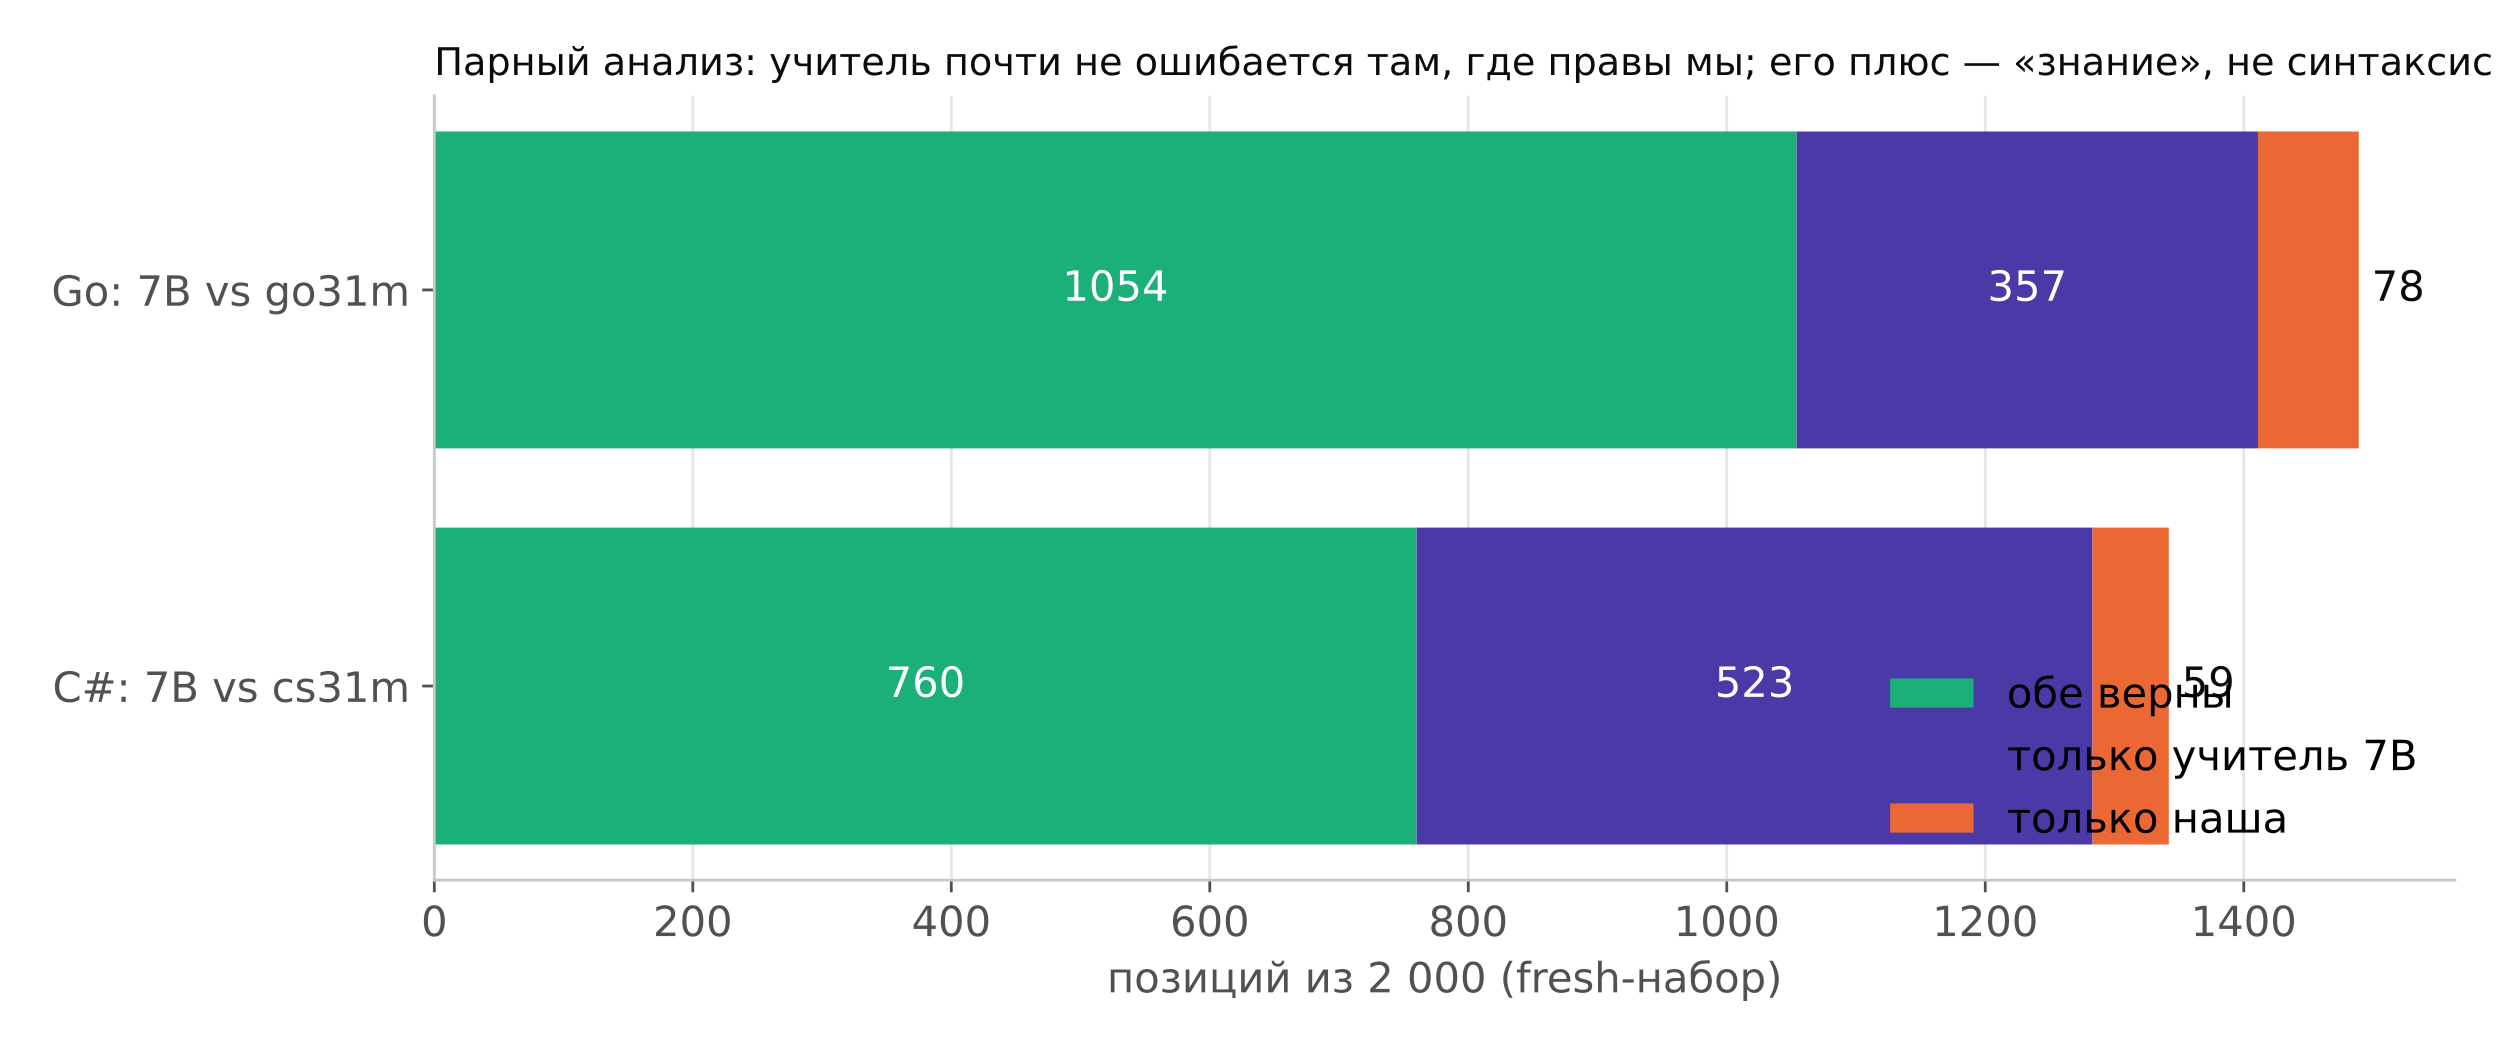
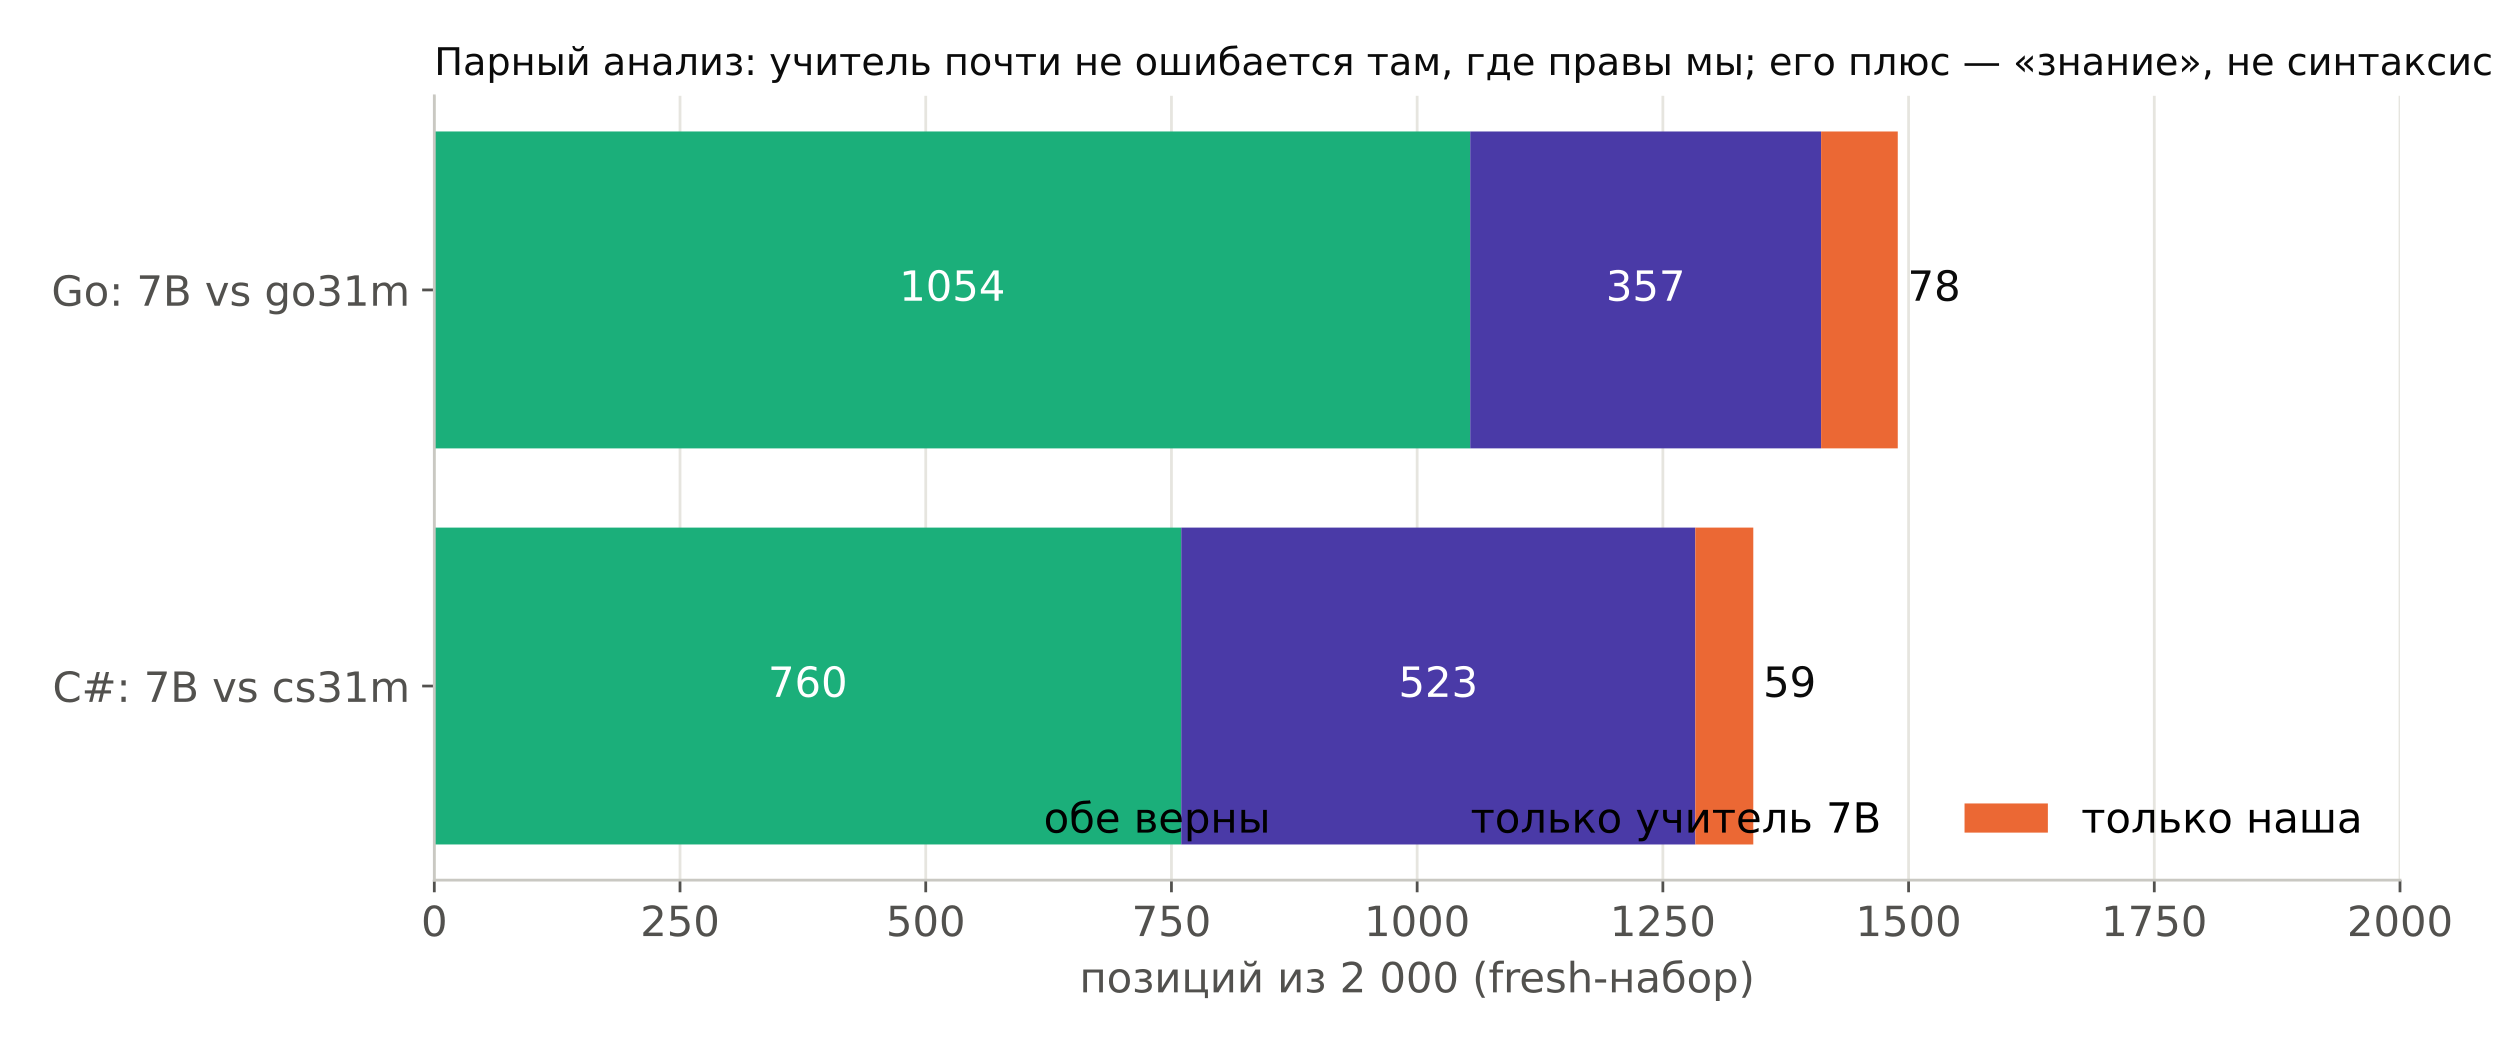
<svg xmlns="http://www.w3.org/2000/svg" xmlns:xlink="http://www.w3.org/1999/xlink" width="720pt" height="302.4pt" viewBox="0 0 720 302.4" version="1.1">
  <defs>
    <style type="text/css">*{stroke-linejoin: round; stroke-linecap: butt}</style>
  </defs>
  <g id="figure_1">
    <g id="patch_1">
      <path d="M 0 302.4  L 720 302.4  L 720 0  L 0 0  z " style="fill: #ffffff" />
    </g>
    <g id="axes_1">
      <g id="patch_2">
-         <path d="M 125.08 253.477  L 707.04 253.477  L 707.04 27.6  L 125.08 27.6  z " style="fill: #ffffff" />
+         <path d="M 125.08 253.477  L 691.2 253.477  L 691.2 27.6  L 125.08 27.6  z " style="fill: #ffffff" />
      </g>
      <g id="matplotlib.axis_1">
        <g id="xtick_1">
          <g id="line2d_1">
-             <path d="M 125.08 253.477  L 125.08 27.6  " clip-path="url(#p26ac3f485b)" style="fill: none; stroke: #e6e5df; stroke-width: 0.8; stroke-linecap: square" />
+             <path d="M 125.08 253.477  L 125.08 27.6  " clip-path="url(#p35bc28bfef)" style="fill: none; stroke: #e6e5df; stroke-width: 0.8; stroke-linecap: square" />
          </g>
          <g id="line2d_2">
            <defs>
-               <path id="m2ef68cd5f1" d="M 0 0  L 0 3.5  " style="stroke: #52514e; stroke-width: 0.8" />
+               <path id="m36789342f5" d="M 0 0  L 0 3.5  " style="stroke: #52514e; stroke-width: 0.8" />
            </defs>
            <g>
-               <use xlink:href="#m2ef68cd5f1" x="125.08" y="253.477" style="fill: #52514e; stroke: #52514e; stroke-width: 0.8" />
+               <use xlink:href="#m36789342f5" x="125.08" y="253.477" style="fill: #52514e; stroke: #52514e; stroke-width: 0.8" />
            </g>
          </g>
          <g id="text_1">
            <text style="font-size: 12px; font-family: 'DejaVu Sans'; text-anchor: middle; fill: #52514e" x="125.08" y="269.594" transform="rotate(-0 125.08 269.5944)">0</text>
          </g>
        </g>
        <g id="xtick_2">
          <g id="line2d_3">
-             <path d="M 199.526 253.477  L 199.526 27.6  " clip-path="url(#p26ac3f485b)" style="fill: none; stroke: #e6e5df; stroke-width: 0.8; stroke-linecap: square" />
+             <path d="M 195.845 253.477  L 195.845 27.6  " clip-path="url(#p35bc28bfef)" style="fill: none; stroke: #e6e5df; stroke-width: 0.8; stroke-linecap: square" />
          </g>
          <g id="line2d_4">
            <g>
-               <use xlink:href="#m2ef68cd5f1" x="199.526" y="253.477" style="fill: #52514e; stroke: #52514e; stroke-width: 0.8" />
+               <use xlink:href="#m36789342f5" x="195.845" y="253.477" style="fill: #52514e; stroke: #52514e; stroke-width: 0.8" />
            </g>
          </g>
          <g id="text_2">
-             <text style="font-size: 12px; font-family: 'DejaVu Sans'; text-anchor: middle; fill: #52514e" x="199.526" y="269.594" transform="rotate(-0 199.5256 269.5944)">200</text>
+             <text style="font-size: 12px; font-family: 'DejaVu Sans'; text-anchor: middle; fill: #52514e" x="195.845" y="269.594" transform="rotate(-0 195.845 269.5944)">250</text>
          </g>
        </g>
        <g id="xtick_3">
          <g id="line2d_5">
-             <path d="M 273.971 253.477  L 273.971 27.6  " clip-path="url(#p26ac3f485b)" style="fill: none; stroke: #e6e5df; stroke-width: 0.8; stroke-linecap: square" />
+             <path d="M 266.61 253.477  L 266.61 27.6  " clip-path="url(#p35bc28bfef)" style="fill: none; stroke: #e6e5df; stroke-width: 0.8; stroke-linecap: square" />
          </g>
          <g id="line2d_6">
            <g>
-               <use xlink:href="#m2ef68cd5f1" x="273.971" y="253.477" style="fill: #52514e; stroke: #52514e; stroke-width: 0.8" />
+               <use xlink:href="#m36789342f5" x="266.61" y="253.477" style="fill: #52514e; stroke: #52514e; stroke-width: 0.8" />
            </g>
          </g>
          <g id="text_3">
-             <text style="font-size: 12px; font-family: 'DejaVu Sans'; text-anchor: middle; fill: #52514e" x="273.971" y="269.594" transform="rotate(-0 273.9712 269.5944)">400</text>
+             <text style="font-size: 12px; font-family: 'DejaVu Sans'; text-anchor: middle; fill: #52514e" x="266.61" y="269.594" transform="rotate(-0 266.61 269.5944)">500</text>
          </g>
        </g>
        <g id="xtick_4">
          <g id="line2d_7">
-             <path d="M 348.417 253.477  L 348.417 27.6  " clip-path="url(#p26ac3f485b)" style="fill: none; stroke: #e6e5df; stroke-width: 0.8; stroke-linecap: square" />
+             <path d="M 337.375 253.477  L 337.375 27.6  " clip-path="url(#p35bc28bfef)" style="fill: none; stroke: #e6e5df; stroke-width: 0.8; stroke-linecap: square" />
          </g>
          <g id="line2d_8">
            <g>
-               <use xlink:href="#m2ef68cd5f1" x="348.417" y="253.477" style="fill: #52514e; stroke: #52514e; stroke-width: 0.8" />
+               <use xlink:href="#m36789342f5" x="337.375" y="253.477" style="fill: #52514e; stroke: #52514e; stroke-width: 0.8" />
            </g>
          </g>
          <g id="text_4">
-             <text style="font-size: 12px; font-family: 'DejaVu Sans'; text-anchor: middle; fill: #52514e" x="348.417" y="269.594" transform="rotate(-0 348.4169 269.5944)">600</text>
+             <text style="font-size: 12px; font-family: 'DejaVu Sans'; text-anchor: middle; fill: #52514e" x="337.375" y="269.594" transform="rotate(-0 337.375 269.5944)">750</text>
          </g>
        </g>
        <g id="xtick_5">
          <g id="line2d_9">
-             <path d="M 422.862 253.477  L 422.862 27.6  " clip-path="url(#p26ac3f485b)" style="fill: none; stroke: #e6e5df; stroke-width: 0.8; stroke-linecap: square" />
+             <path d="M 408.14 253.477  L 408.14 27.6  " clip-path="url(#p35bc28bfef)" style="fill: none; stroke: #e6e5df; stroke-width: 0.8; stroke-linecap: square" />
          </g>
          <g id="line2d_10">
            <g>
-               <use xlink:href="#m2ef68cd5f1" x="422.862" y="253.477" style="fill: #52514e; stroke: #52514e; stroke-width: 0.8" />
+               <use xlink:href="#m36789342f5" x="408.14" y="253.477" style="fill: #52514e; stroke: #52514e; stroke-width: 0.8" />
            </g>
          </g>
          <g id="text_5">
-             <text style="font-size: 12px; font-family: 'DejaVu Sans'; text-anchor: middle; fill: #52514e" x="422.862" y="269.594" transform="rotate(-0 422.8625 269.5944)">800</text>
+             <text style="font-size: 12px; font-family: 'DejaVu Sans'; text-anchor: middle; fill: #52514e" x="408.14" y="269.594" transform="rotate(-0 408.14 269.5944)">1000</text>
          </g>
        </g>
        <g id="xtick_6">
          <g id="line2d_11">
-             <path d="M 497.308 253.477  L 497.308 27.6  " clip-path="url(#p26ac3f485b)" style="fill: none; stroke: #e6e5df; stroke-width: 0.8; stroke-linecap: square" />
+             <path d="M 478.905 253.477  L 478.905 27.6  " clip-path="url(#p35bc28bfef)" style="fill: none; stroke: #e6e5df; stroke-width: 0.8; stroke-linecap: square" />
          </g>
          <g id="line2d_12">
            <g>
-               <use xlink:href="#m2ef68cd5f1" x="497.308" y="253.477" style="fill: #52514e; stroke: #52514e; stroke-width: 0.8" />
+               <use xlink:href="#m36789342f5" x="478.905" y="253.477" style="fill: #52514e; stroke: #52514e; stroke-width: 0.8" />
            </g>
          </g>
          <g id="text_6">
-             <text style="font-size: 12px; font-family: 'DejaVu Sans'; text-anchor: middle; fill: #52514e" x="497.308" y="269.594" transform="rotate(-0 497.3081 269.5944)">1000</text>
+             <text style="font-size: 12px; font-family: 'DejaVu Sans'; text-anchor: middle; fill: #52514e" x="478.905" y="269.594" transform="rotate(-0 478.905 269.5944)">1250</text>
          </g>
        </g>
        <g id="xtick_7">
          <g id="line2d_13">
-             <path d="M 571.754 253.477  L 571.754 27.6  " clip-path="url(#p26ac3f485b)" style="fill: none; stroke: #e6e5df; stroke-width: 0.8; stroke-linecap: square" />
+             <path d="M 549.67 253.477  L 549.67 27.6  " clip-path="url(#p35bc28bfef)" style="fill: none; stroke: #e6e5df; stroke-width: 0.8; stroke-linecap: square" />
          </g>
          <g id="line2d_14">
            <g>
-               <use xlink:href="#m2ef68cd5f1" x="571.754" y="253.477" style="fill: #52514e; stroke: #52514e; stroke-width: 0.8" />
+               <use xlink:href="#m36789342f5" x="549.67" y="253.477" style="fill: #52514e; stroke: #52514e; stroke-width: 0.8" />
            </g>
          </g>
          <g id="text_7">
-             <text style="font-size: 12px; font-family: 'DejaVu Sans'; text-anchor: middle; fill: #52514e" x="571.754" y="269.594" transform="rotate(-0 571.7537 269.5944)">1200</text>
+             <text style="font-size: 12px; font-family: 'DejaVu Sans'; text-anchor: middle; fill: #52514e" x="549.67" y="269.594" transform="rotate(-0 549.67 269.5944)">1500</text>
          </g>
        </g>
        <g id="xtick_8">
          <g id="line2d_15">
-             <path d="M 646.199 253.477  L 646.199 27.6  " clip-path="url(#p26ac3f485b)" style="fill: none; stroke: #e6e5df; stroke-width: 0.8; stroke-linecap: square" />
+             <path d="M 620.435 253.477  L 620.435 27.6  " clip-path="url(#p35bc28bfef)" style="fill: none; stroke: #e6e5df; stroke-width: 0.8; stroke-linecap: square" />
          </g>
          <g id="line2d_16">
            <g>
-               <use xlink:href="#m2ef68cd5f1" x="646.199" y="253.477" style="fill: #52514e; stroke: #52514e; stroke-width: 0.8" />
+               <use xlink:href="#m36789342f5" x="620.435" y="253.477" style="fill: #52514e; stroke: #52514e; stroke-width: 0.8" />
            </g>
          </g>
          <g id="text_8">
-             <text style="font-size: 12px; font-family: 'DejaVu Sans'; text-anchor: middle; fill: #52514e" x="646.199" y="269.594" transform="rotate(-0 646.1993 269.5944)">1400</text>
-           </g>
-         </g>
-         <g id="text_9">
-           <text style="font-size: 12px; font-family: 'DejaVu Sans'; text-anchor: middle; fill: #52514e" x="416.06" y="285.8" transform="rotate(-0 416.06 285.7997)">позиций из 2 000 (fresh-набор)</text>
+             <text style="font-size: 12px; font-family: 'DejaVu Sans'; text-anchor: middle; fill: #52514e" x="620.435" y="269.594" transform="rotate(-0 620.435 269.5944)">1750</text>
+           </g>
+         </g>
+         <g id="xtick_9">
+           <g id="line2d_17">
+             <path d="M 691.2 253.477  L 691.2 27.6  " clip-path="url(#p35bc28bfef)" style="fill: none; stroke: #e6e5df; stroke-width: 0.8; stroke-linecap: square" />
+           </g>
+           <g id="line2d_18">
+             <g>
+               <use xlink:href="#m36789342f5" x="691.2" y="253.477" style="fill: #52514e; stroke: #52514e; stroke-width: 0.8" />
+             </g>
+           </g>
+           <g id="text_9">
+             <text style="font-size: 12px; font-family: 'DejaVu Sans'; text-anchor: middle; fill: #52514e" x="691.2" y="269.594" transform="rotate(-0 691.2 269.5944)">2000</text>
+           </g>
+         </g>
+         <g id="text_10">
+           <text style="font-size: 12px; font-family: 'DejaVu Sans'; text-anchor: middle; fill: #52514e" x="408.14" y="285.8" transform="rotate(-0 408.14 285.7997)">позиций из 2 000 (fresh-набор)</text>
        </g>
      </g>
      <g id="matplotlib.axis_2">
        <g id="ytick_1">
-           <g id="line2d_17">
+           <g id="line2d_19">
            <defs>
-               <path id="me7e6420293" d="M 0 0  L -3.5 0  " style="stroke: #52514e; stroke-width: 0.8" />
+               <path id="m463a0d8de0" d="M 0 0  L -3.5 0  " style="stroke: #52514e; stroke-width: 0.8" />
            </defs>
            <g>
-               <use xlink:href="#me7e6420293" x="125.08" y="197.578" style="fill: #52514e; stroke: #52514e; stroke-width: 0.8" />
-             </g>
-           </g>
-           <g id="text_10">
+               <use xlink:href="#m463a0d8de0" x="125.08" y="197.578" style="fill: #52514e; stroke: #52514e; stroke-width: 0.8" />
+             </g>
+           </g>
+           <g id="text_11">
            <text style="font-size: 12px; font-family: 'DejaVu Sans'; text-anchor: end; fill: #52514e" x="118.08" y="202.137" transform="rotate(-0 118.08 202.1369)">C#: 7B vs cs31m</text>
          </g>
        </g>
        <g id="ytick_2">
-           <g id="line2d_18">
-             <g>
-               <use xlink:href="#me7e6420293" x="125.08" y="83.499" style="fill: #52514e; stroke: #52514e; stroke-width: 0.8" />
-             </g>
-           </g>
-           <g id="text_11">
+           <g id="line2d_20">
+             <g>
+               <use xlink:href="#m463a0d8de0" x="125.08" y="83.499" style="fill: #52514e; stroke: #52514e; stroke-width: 0.8" />
+             </g>
+           </g>
+           <g id="text_12">
            <text style="font-size: 12px; font-family: 'DejaVu Sans'; text-anchor: end; fill: #52514e" x="118.08" y="88.057" transform="rotate(-0 118.08 88.05749)">Go: 7B vs go31m</text>
          </g>
        </g>
      </g>
      <g id="patch_3">
-         <path d="M 125.08 243.21  L 407.973 243.21  L 407.973 151.947  L 125.08 151.947  z " clip-path="url(#p26ac3f485b)" style="fill: #1baf7a" />
+         <path d="M 125.08 243.21  L 340.206 243.21  L 340.206 151.947  L 125.08 151.947  z " clip-path="url(#p35bc28bfef)" style="fill: #1baf7a" />
      </g>
      <g id="patch_4">
-         <path d="M 125.08 129.131  L 517.408 129.131  L 517.408 37.867  L 125.08 37.867  z " clip-path="url(#p26ac3f485b)" style="fill: #1baf7a" />
+         <path d="M 125.08 129.131  L 423.425 129.131  L 423.425 37.867  L 125.08 37.867  z " clip-path="url(#p35bc28bfef)" style="fill: #1baf7a" />
      </g>
      <g id="patch_5">
-         <path d="M 407.973 243.21  L 602.649 243.21  L 602.649 151.947  L 407.973 151.947  z " clip-path="url(#p26ac3f485b)" style="fill: #4a3aa7" />
+         <path d="M 340.206 243.21  L 488.246 243.21  L 488.246 151.947  L 340.206 151.947  z " clip-path="url(#p35bc28bfef)" style="fill: #4a3aa7" />
      </g>
      <g id="patch_6">
-         <path d="M 517.408 129.131  L 650.294 129.131  L 650.294 37.867  L 517.408 37.867  z " clip-path="url(#p26ac3f485b)" style="fill: #4a3aa7" />
+         <path d="M 423.425 129.131  L 524.478 129.131  L 524.478 37.867  L 423.425 37.867  z " clip-path="url(#p35bc28bfef)" style="fill: #4a3aa7" />
      </g>
      <g id="patch_7">
-         <path d="M 602.649 243.21  L 624.61 243.21  L 624.61 151.947  L 602.649 151.947  z " clip-path="url(#p26ac3f485b)" style="fill: #eb6834" />
+         <path d="M 488.246 243.21  L 504.947 243.21  L 504.947 151.947  L 488.246 151.947  z " clip-path="url(#p35bc28bfef)" style="fill: #eb6834" />
      </g>
      <g id="patch_8">
-         <path d="M 650.294 129.131  L 679.328 129.131  L 679.328 37.867  L 650.294 37.867  z " clip-path="url(#p26ac3f485b)" style="fill: #eb6834" />
+         <path d="M 524.478 129.131  L 546.556 129.131  L 546.556 37.867  L 524.478 37.867  z " clip-path="url(#p35bc28bfef)" style="fill: #eb6834" />
      </g>
      <g id="patch_9">
        <path d="M 125.08 253.477  L 125.08 27.6  " style="fill: none; stroke: #c9c8c2; stroke-width: 0.8; stroke-linejoin: miter; stroke-linecap: square" />
      </g>
      <g id="patch_10">
-         <path d="M 125.08 253.477  L 707.04 253.477  " style="fill: none; stroke: #c9c8c2; stroke-width: 0.8; stroke-linejoin: miter; stroke-linecap: square" />
-       </g>
-       <g id="text_12">
-         <text style="font-size: 12px; font-family: 'DejaVu Sans'; text-anchor: middle; fill: #ffffff" x="266.527" y="200.695" transform="rotate(-0 266.5267 200.6955)">760</text>
+         <path d="M 125.08 253.477  L 691.2 253.477  " style="fill: none; stroke: #c9c8c2; stroke-width: 0.8; stroke-linejoin: miter; stroke-linecap: square" />
      </g>
      <g id="text_13">
-         <text style="font-size: 12px; font-family: 'DejaVu Sans'; text-anchor: middle; fill: #ffffff" x="505.311" y="200.695" transform="rotate(-0 505.311 200.6955)">523</text>
+         <text style="font-size: 12px; font-family: 'DejaVu Sans'; text-anchor: middle; fill: #ffffff" x="232.643" y="200.695" transform="rotate(-0 232.6428 200.6955)">760</text>
      </g>
      <g id="text_14">
-         <text style="font-size: 12px; font-family: 'DejaVu Sans'; text-anchor: start; fill: #0b0b0b" x="628.332" y="200.695" transform="rotate(-0 628.3324 200.6955)">59</text>
+         <text style="font-size: 12px; font-family: 'DejaVu Sans'; text-anchor: middle; fill: #ffffff" x="414.226" y="200.695" transform="rotate(-0 414.2258 200.6955)">523</text>
      </g>
      <g id="text_15">
-         <text style="font-size: 12px; font-family: 'DejaVu Sans'; text-anchor: middle; fill: #ffffff" x="321.244" y="86.616" transform="rotate(-0 321.2442 86.61609)">1054</text>
+         <text style="font-size: 12px; font-family: 'DejaVu Sans'; text-anchor: start; fill: #0b0b0b" x="507.777" y="200.695" transform="rotate(-0 507.7771 200.6955)">59</text>
      </g>
      <g id="text_16">
-         <text style="font-size: 12px; font-family: 'DejaVu Sans'; text-anchor: middle; fill: #ffffff" x="583.851" y="86.616" transform="rotate(-0 583.8511 86.61609)">357</text>
+         <text style="font-size: 12px; font-family: 'DejaVu Sans'; text-anchor: middle; fill: #ffffff" x="274.253" y="86.616" transform="rotate(-0 274.2526 86.61609)">1054</text>
      </g>
      <g id="text_17">
-         <text style="font-size: 12px; font-family: 'DejaVu Sans'; text-anchor: start; fill: #0b0b0b" x="683.05" y="86.616" transform="rotate(-0 683.0499 86.61609)">78</text>
+         <text style="font-size: 12px; font-family: 'DejaVu Sans'; text-anchor: middle; fill: #ffffff" x="473.951" y="86.616" transform="rotate(-0 473.9515 86.61609)">357</text>
      </g>
      <g id="text_18">
+         <text style="font-size: 12px; font-family: 'DejaVu Sans'; text-anchor: start; fill: #0b0b0b" x="549.387" y="86.616" transform="rotate(-0 549.3869 86.61609)">78</text>
+       </g>
+       <g id="text_19">
        <text style="font-size: 11px; font-family: 'DejaVu Sans'; text-anchor: start; fill: #0b0b0b" x="125.08" y="21.6" transform="rotate(-0 125.08 21.6)">Парный анализ: учитель почти не ошибается там, где правы мы; его плюс — «знание», не синтаксис</text>
      </g>
      <g id="legend_1">
        <g id="patch_11">
-           <path d="M 544.371 203.792  L 568.371 203.792  L 568.371 195.393  L 544.371 195.393  z " style="fill: #1baf7a" />
-         </g>
-         <g id="text_19">
-           <text style="font-size: 12px; font-family: 'DejaVu Sans'; text-anchor: start" x="577.971" y="203.792" transform="rotate(-0 577.9706 203.7925)">обе верны</text>
+           <path d="M 266.983 239.794  L 290.983 239.794  L 290.983 231.394  L 266.983 231.394  z " style="fill: #1baf7a" />
+         </g>
+         <g id="text_20">
+           <text style="font-size: 12px; font-family: 'DejaVu Sans'; text-anchor: start" x="300.583" y="239.794" transform="rotate(-0 300.5831 239.7944)">обе верны</text>
        </g>
        <g id="patch_12">
-           <path d="M 544.371 221.793  L 568.371 221.793  L 568.371 213.393  L 544.371 213.393  z " style="fill: #4a3aa7" />
-         </g>
-         <g id="text_20">
-           <text style="font-size: 12px; font-family: 'DejaVu Sans'; text-anchor: start" x="577.971" y="221.793" transform="rotate(-0 577.9706 221.7934)">только учитель 7B</text>
+           <path d="M 389.918 239.794  L 413.918 239.794  L 413.918 231.394  L 389.918 231.394  z " style="fill: #4a3aa7" />
+         </g>
+         <g id="text_21">
+           <text style="font-size: 12px; font-family: 'DejaVu Sans'; text-anchor: start" x="423.517" y="239.794" transform="rotate(-0 423.5175 239.7944)">только учитель 7B</text>
        </g>
        <g id="patch_13">
-           <path d="M 544.371 239.794  L 568.371 239.794  L 568.371 231.394  L 544.371 231.394  z " style="fill: #eb6834" />
-         </g>
-         <g id="text_21">
-           <text style="font-size: 12px; font-family: 'DejaVu Sans'; text-anchor: start" x="577.971" y="239.794" transform="rotate(-0 577.9706 239.7944)">только наша</text>
+           <path d="M 565.787 239.794  L 589.787 239.794  L 589.787 231.394  L 565.787 231.394  z " style="fill: #eb6834" />
+         </g>
+         <g id="text_22">
+           <text style="font-size: 12px; font-family: 'DejaVu Sans'; text-anchor: start" x="599.387" y="239.794" transform="rotate(-0 599.3869 239.7944)">только наша</text>
        </g>
      </g>
    </g>
  </g>
  <defs>
-     <clipPath id="p26ac3f485b">
-       <rect x="125.08" y="27.6" width="581.96" height="225.877" />
+     <clipPath id="p35bc28bfef">
+       <rect x="125.08" y="27.6" width="566.12" height="225.877" />
    </clipPath>
  </defs>
</svg>
